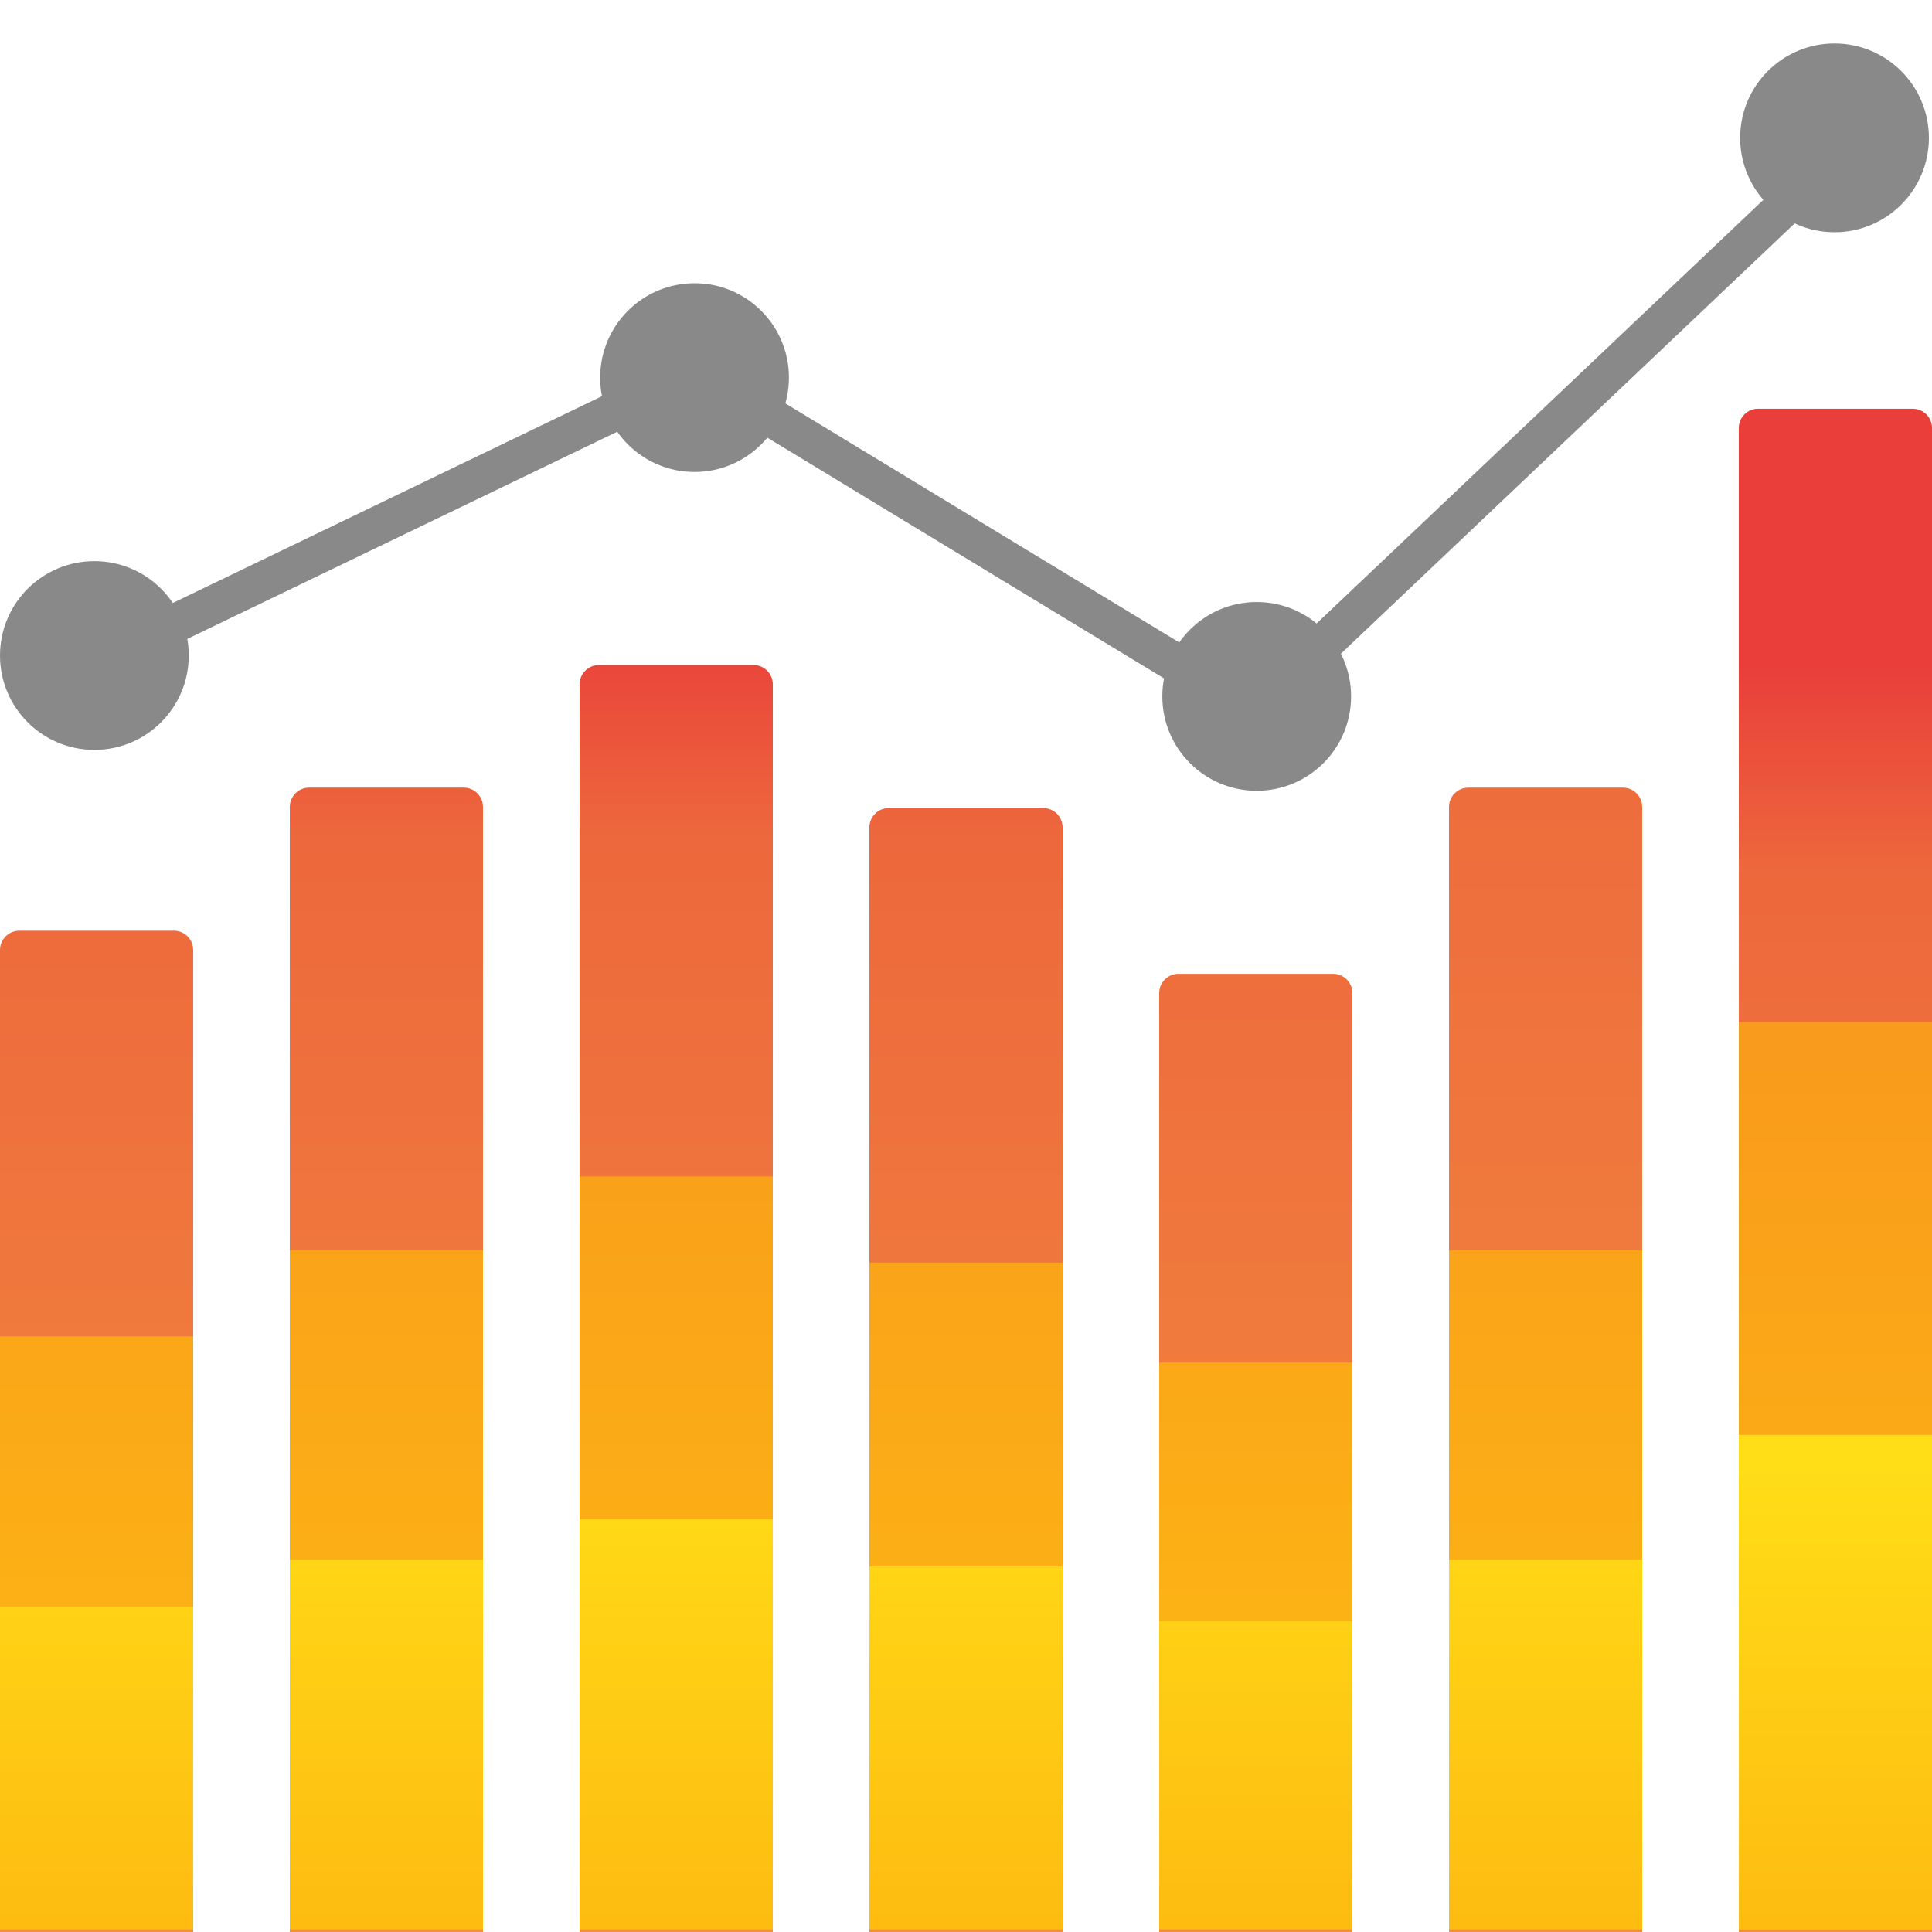
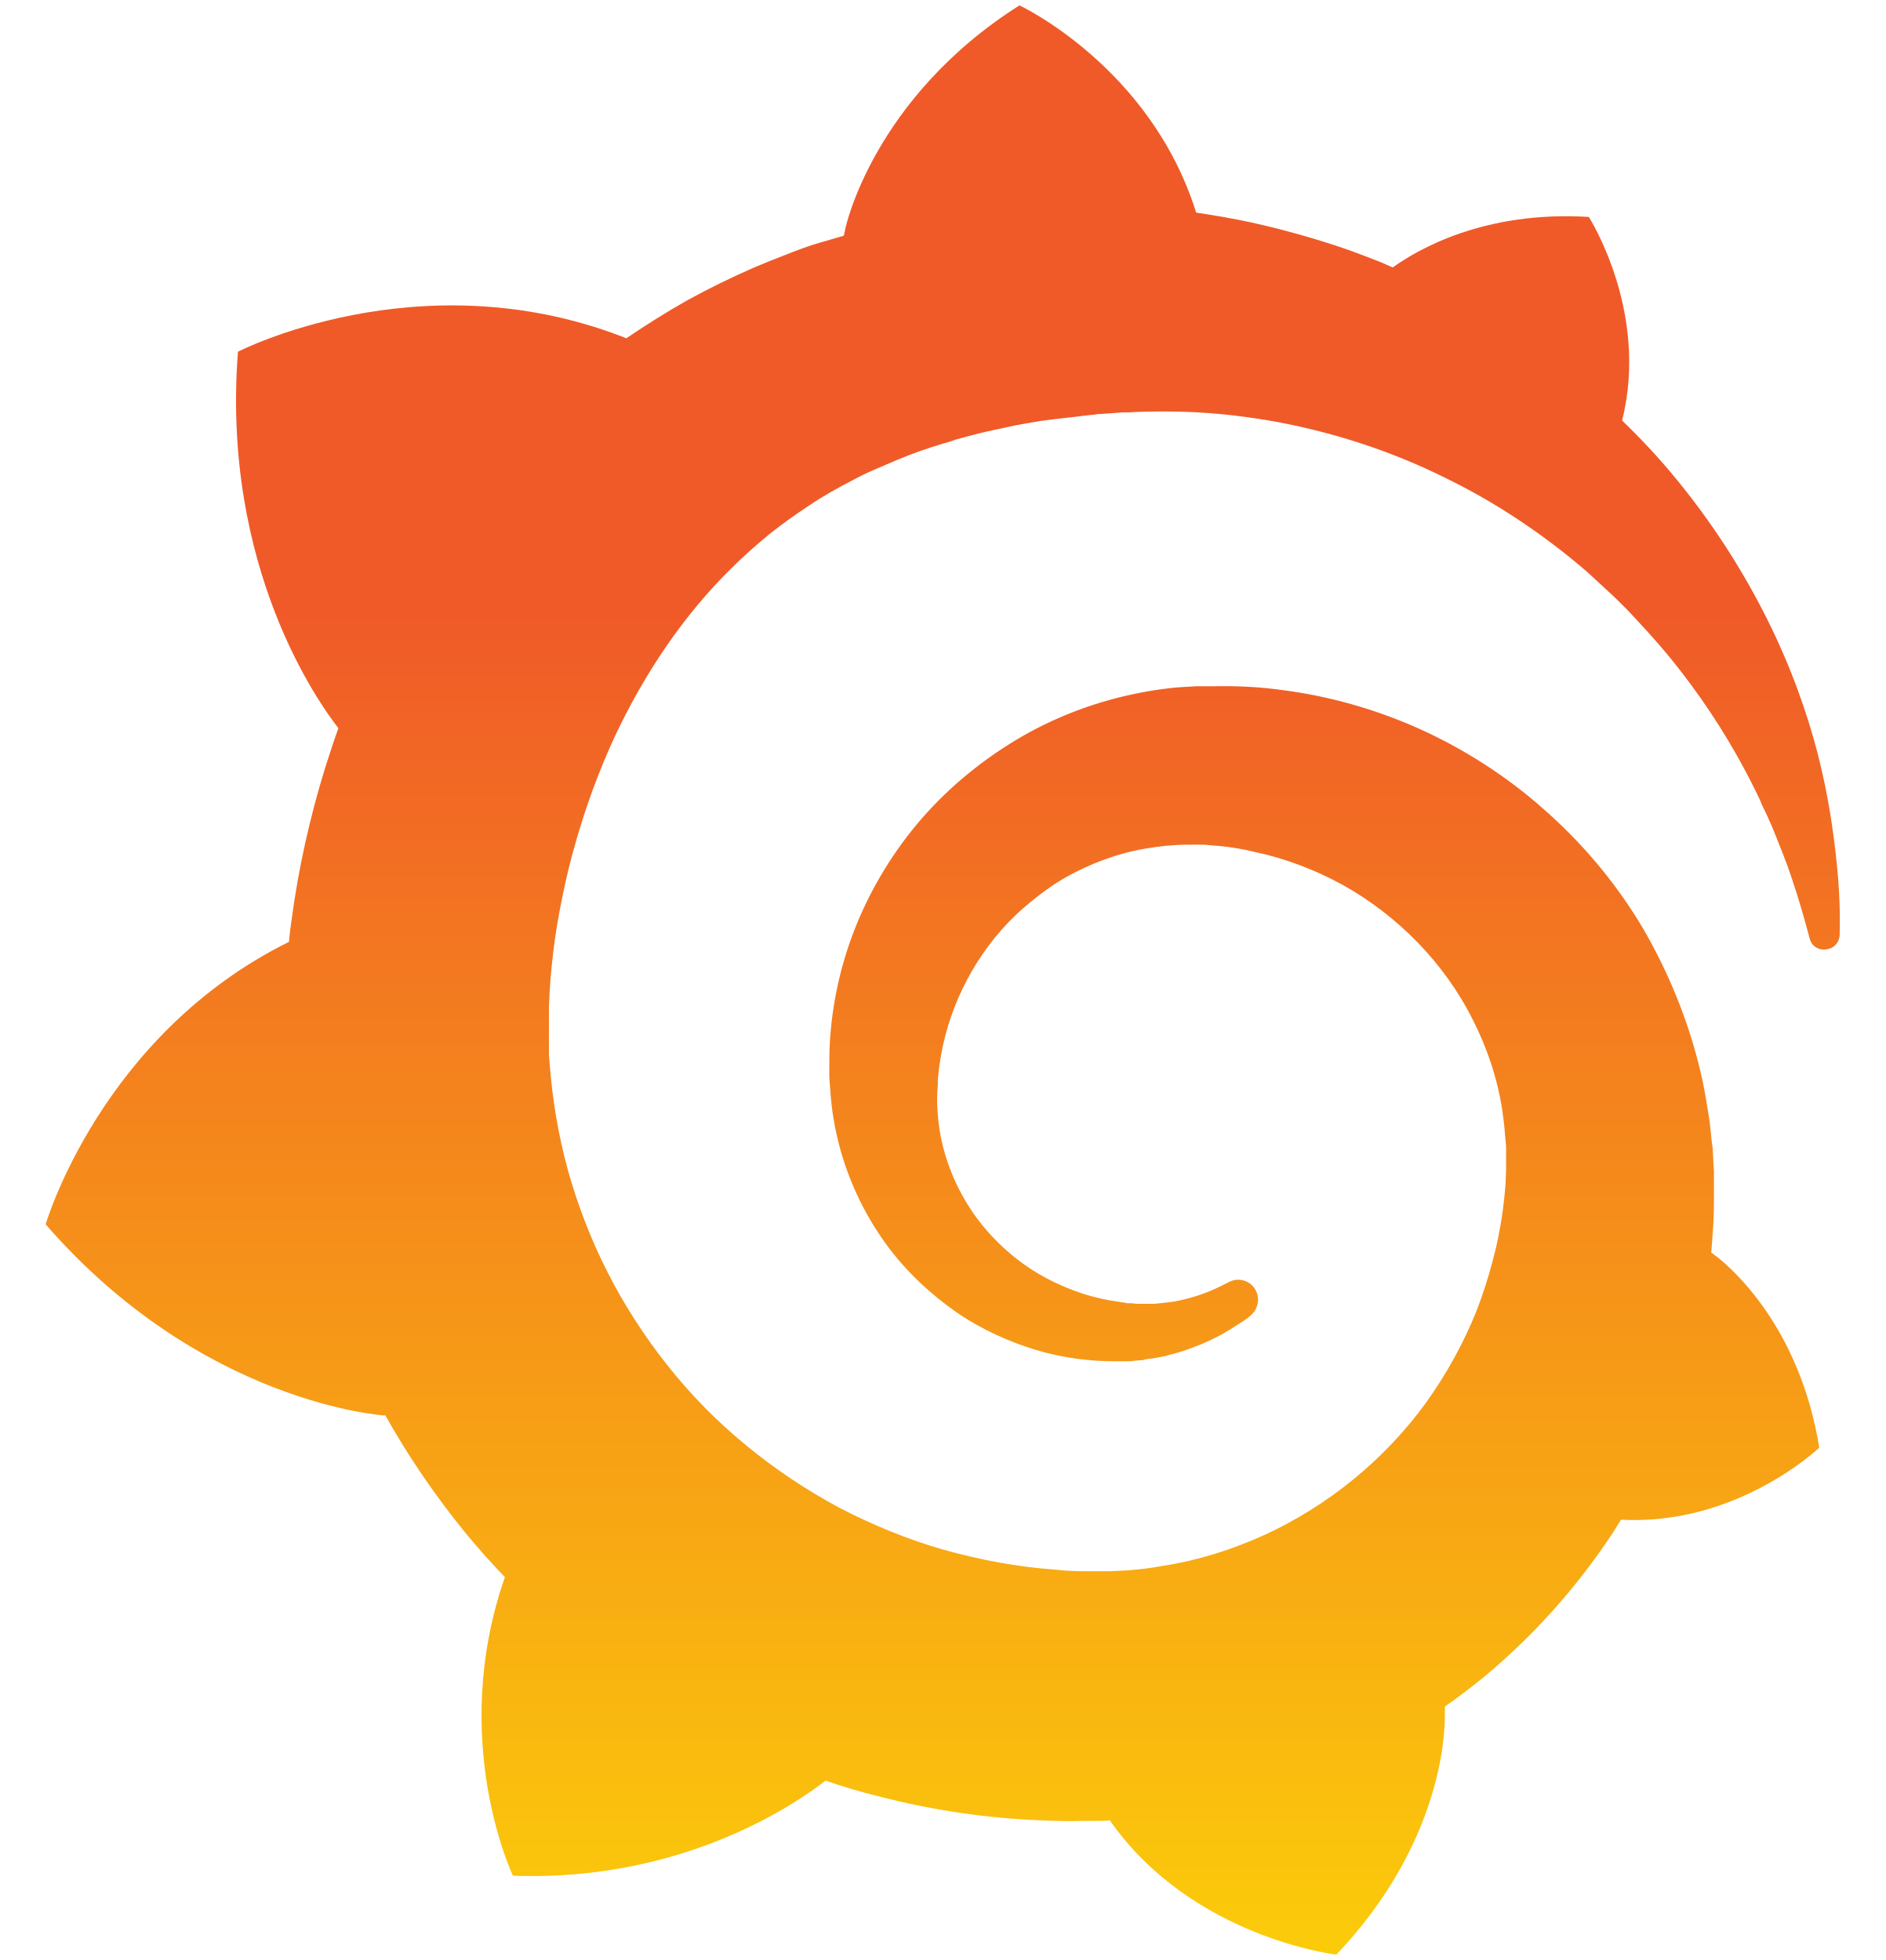
- <svg xmlns="http://www.w3.org/2000/svg" version="1.1" id="Layer_1" x="0px" y="0px" width="100px" height="100px" viewBox="0 0 100 100" style="enable-background:new 0 0 100 100;" xml:space="preserve">
-   <polyline style="fill:none;stroke:#898989;stroke-width:2;stroke-miterlimit:10;" points="4.734,34.349 36.05,19.26 64.876,36.751   96.308,6.946 " />
-   <circle style="fill:#898989;" cx="4.885" cy="33.929" r="4.885" />
-   <circle style="fill:#898989;" cx="35.95" cy="19.545" r="4.885" />
-   <circle style="fill:#898989;" cx="65.047" cy="36.046" r="4.885" />
-   <circle style="fill:#898989;" cx="94.955" cy="7.135" r="4.885" />
-   <g>
-     <linearGradient id="SVGID_1_" gradientUnits="userSpaceOnUse" x1="5" y1="103.702" x2="5" y2="32.042">
-       <stop offset="0" style="stop-color:#FFF33B" />
-       <stop offset="0" style="stop-color:#FFD53F" />
-       <stop offset="0" style="stop-color:#FBBC40" />
-       <stop offset="0" style="stop-color:#F7A840" />
-       <stop offset="0" style="stop-color:#F59B40" />
-       <stop offset="0" style="stop-color:#F3933F" />
-       <stop offset="0" style="stop-color:#F3903F" />
-       <stop offset="0.842" style="stop-color:#ED683C" />
-       <stop offset="1" style="stop-color:#E93E3A" />
-     </linearGradient>
-     <path style="fill:url(#SVGID_1_);" d="M9.001,48.173H0.999C0.447,48.173,0,48.62,0,49.172V100h10V49.172   C10,48.62,9.553,48.173,9.001,48.173z" />
-     <linearGradient id="SVGID_2_" gradientUnits="userSpaceOnUse" x1="5" y1="98.942" x2="5" y2="53.196">
-       <stop offset="0" style="stop-color:#FEBC11" />
-       <stop offset="1" style="stop-color:#F99B1C" />
-     </linearGradient>
-     <path style="fill:url(#SVGID_2_);" d="M0,69.173v30.563h10V69.173" />
-     <linearGradient id="SVGID_3_" gradientUnits="userSpaceOnUse" x1="5" y1="99.434" x2="5" y2="74.436">
-       <stop offset="0" style="stop-color:#FEBC11" />
-       <stop offset="1" style="stop-color:#FFDE17" />
-     </linearGradient>
-     <path style="fill:url(#SVGID_3_);" d="M0,83.166v16.701h10V83.166" />
-   </g>
-   <g>
-     <linearGradient id="SVGID_4_" gradientUnits="userSpaceOnUse" x1="20" y1="103.702" x2="20" y2="32.042">
-       <stop offset="0" style="stop-color:#FFF33B" />
-       <stop offset="0" style="stop-color:#FFD53F" />
-       <stop offset="0" style="stop-color:#FBBC40" />
-       <stop offset="0" style="stop-color:#F7A840" />
-       <stop offset="0" style="stop-color:#F59B40" />
-       <stop offset="0" style="stop-color:#F3933F" />
-       <stop offset="0" style="stop-color:#F3903F" />
-       <stop offset="0.842" style="stop-color:#ED683C" />
-       <stop offset="1" style="stop-color:#E93E3A" />
-     </linearGradient>
-     <path style="fill:url(#SVGID_4_);" d="M24.001,40.769h-8.002c-0.552,0-0.999,0.447-0.999,0.999V100h10V41.768   C25,41.216,24.553,40.769,24.001,40.769z" />
-     <linearGradient id="SVGID_5_" gradientUnits="userSpaceOnUse" x1="20" y1="98.942" x2="20" y2="53.196">
-       <stop offset="0" style="stop-color:#FEBC11" />
-       <stop offset="1" style="stop-color:#F99B1C" />
-     </linearGradient>
-     <path style="fill:url(#SVGID_5_);" d="M15,64.716v35.02h10v-35.02" />
-     <linearGradient id="SVGID_6_" gradientUnits="userSpaceOnUse" x1="20" y1="99.434" x2="20" y2="74.436">
-       <stop offset="0" style="stop-color:#FEBC11" />
-       <stop offset="1" style="stop-color:#FFDE17" />
-     </linearGradient>
-     <path style="fill:url(#SVGID_6_);" d="M15,80.731v19.137h10V80.731" />
-   </g>
-   <g>
-     <linearGradient id="SVGID_7_" gradientUnits="userSpaceOnUse" x1="35" y1="103.702" x2="35" y2="32.042">
-       <stop offset="0" style="stop-color:#FFF33B" />
-       <stop offset="0" style="stop-color:#FFD53F" />
-       <stop offset="0" style="stop-color:#FBBC40" />
-       <stop offset="0" style="stop-color:#F7A840" />
-       <stop offset="0" style="stop-color:#F59B40" />
-       <stop offset="0" style="stop-color:#F3933F" />
-       <stop offset="0" style="stop-color:#F3903F" />
-       <stop offset="0.842" style="stop-color:#ED683C" />
-       <stop offset="1" style="stop-color:#E93E3A" />
-     </linearGradient>
-     <path style="fill:url(#SVGID_7_);" d="M39.001,34.423h-8.002c-0.552,0-0.999,0.447-0.999,0.999V100h10V35.422   C40,34.87,39.553,34.423,39.001,34.423z" />
-     <linearGradient id="SVGID_8_" gradientUnits="userSpaceOnUse" x1="35" y1="98.942" x2="35" y2="53.196">
-       <stop offset="0" style="stop-color:#FEBC11" />
-       <stop offset="1" style="stop-color:#F99B1C" />
-     </linearGradient>
-     <path style="fill:url(#SVGID_8_);" d="M30,60.895v38.84h10v-38.84" />
-     <linearGradient id="SVGID_9_" gradientUnits="userSpaceOnUse" x1="35" y1="99.434" x2="35" y2="74.436">
-       <stop offset="0" style="stop-color:#FEBC11" />
-       <stop offset="1" style="stop-color:#FFDE17" />
-     </linearGradient>
-     <path style="fill:url(#SVGID_9_);" d="M30,78.643v21.225h10V78.643" />
-   </g>
-   <g>
-     <linearGradient id="SVGID_10_" gradientUnits="userSpaceOnUse" x1="50" y1="103.702" x2="50" y2="32.042">
-       <stop offset="0" style="stop-color:#FFF33B" />
-       <stop offset="0" style="stop-color:#FFD53F" />
-       <stop offset="0" style="stop-color:#FBBC40" />
-       <stop offset="0" style="stop-color:#F7A840" />
-       <stop offset="0" style="stop-color:#F59B40" />
-       <stop offset="0" style="stop-color:#F3933F" />
-       <stop offset="0" style="stop-color:#F3903F" />
-       <stop offset="0.842" style="stop-color:#ED683C" />
-       <stop offset="1" style="stop-color:#E93E3A" />
-     </linearGradient>
-     <path style="fill:url(#SVGID_10_);" d="M54.001,41.827h-8.002c-0.552,0-0.999,0.447-0.999,0.999V100h10V42.826   C55,42.274,54.553,41.827,54.001,41.827z" />
-     <linearGradient id="SVGID_11_" gradientUnits="userSpaceOnUse" x1="50" y1="98.942" x2="50" y2="53.196">
-       <stop offset="0" style="stop-color:#FEBC11" />
-       <stop offset="1" style="stop-color:#F99B1C" />
-     </linearGradient>
-     <path style="fill:url(#SVGID_11_);" d="M45,65.352v34.383h10V65.352" />
-     <linearGradient id="SVGID_12_" gradientUnits="userSpaceOnUse" x1="50" y1="99.434" x2="50" y2="74.436">
-       <stop offset="0" style="stop-color:#FEBC11" />
-       <stop offset="1" style="stop-color:#FFDE17" />
-     </linearGradient>
-     <path style="fill:url(#SVGID_12_);" d="M45,81.079v18.789h10V81.079" />
-   </g>
-   <g>
-     <linearGradient id="SVGID_13_" gradientUnits="userSpaceOnUse" x1="65" y1="103.858" x2="65" y2="29.188">
-       <stop offset="0" style="stop-color:#FFF33B" />
-       <stop offset="0" style="stop-color:#FFD53F" />
-       <stop offset="0" style="stop-color:#FBBC40" />
-       <stop offset="0" style="stop-color:#F7A840" />
-       <stop offset="0" style="stop-color:#F59B40" />
-       <stop offset="0" style="stop-color:#F3933F" />
-       <stop offset="0" style="stop-color:#F3903F" />
-       <stop offset="0.842" style="stop-color:#ED683C" />
-       <stop offset="1" style="stop-color:#E93E3A" />
-     </linearGradient>
-     <path style="fill:url(#SVGID_13_);" d="M69.001,50.404h-8.002c-0.552,0-0.999,0.447-0.999,0.999V100h10V51.403   C70,50.851,69.553,50.404,69.001,50.404z" />
-     <linearGradient id="SVGID_14_" gradientUnits="userSpaceOnUse" x1="65" y1="98.898" x2="65" y2="51.23">
-       <stop offset="0" style="stop-color:#FEBC11" />
-       <stop offset="1" style="stop-color:#F99B1C" />
-     </linearGradient>
-     <path style="fill:url(#SVGID_14_);" d="M60,70.531v29.193h10V70.531" />
-     <linearGradient id="SVGID_15_" gradientUnits="userSpaceOnUse" x1="65" y1="99.41" x2="65" y2="73.362">
-       <stop offset="0" style="stop-color:#FEBC11" />
-       <stop offset="1" style="stop-color:#FFDE17" />
-     </linearGradient>
-     <path style="fill:url(#SVGID_15_);" d="M60,83.909v15.953h10V83.909" />
-   </g>
-   <g>
-     <linearGradient id="SVGID_16_" gradientUnits="userSpaceOnUse" x1="80" y1="104.411" x2="80" y2="19.029">
-       <stop offset="0" style="stop-color:#FFF33B" />
-       <stop offset="0" style="stop-color:#FFD53F" />
-       <stop offset="0" style="stop-color:#FBBC40" />
-       <stop offset="0" style="stop-color:#F7A840" />
-       <stop offset="0" style="stop-color:#F59B40" />
-       <stop offset="0" style="stop-color:#F3933F" />
-       <stop offset="0" style="stop-color:#F3903F" />
-       <stop offset="0.842" style="stop-color:#ED683C" />
-       <stop offset="1" style="stop-color:#E93E3A" />
-     </linearGradient>
-     <path style="fill:url(#SVGID_16_);" d="M84.001,40.769h-8.002c-0.552,0-0.999,0.447-0.999,0.999V100h10V41.768   C85,41.216,84.553,40.769,84.001,40.769z" />
-     <linearGradient id="SVGID_17_" gradientUnits="userSpaceOnUse" x1="80" y1="98.942" x2="80" y2="53.196">
-       <stop offset="0" style="stop-color:#FEBC11" />
-       <stop offset="1" style="stop-color:#F99B1C" />
-     </linearGradient>
-     <path style="fill:url(#SVGID_17_);" d="M75,64.716v35.02h10v-35.02" />
-     <linearGradient id="SVGID_18_" gradientUnits="userSpaceOnUse" x1="80" y1="99.434" x2="80" y2="74.436">
-       <stop offset="0" style="stop-color:#FEBC11" />
-       <stop offset="1" style="stop-color:#FFDE17" />
-     </linearGradient>
-     <path style="fill:url(#SVGID_18_);" d="M75,80.731v19.137h10V80.731" />
-   </g>
-   <g>
-     <linearGradient id="SVGID_19_" gradientUnits="userSpaceOnUse" x1="95" y1="103.584" x2="95" y2="34.212">
-       <stop offset="0" style="stop-color:#FFF33B" />
-       <stop offset="0" style="stop-color:#FFD53F" />
-       <stop offset="0" style="stop-color:#FBBC40" />
-       <stop offset="0" style="stop-color:#F7A840" />
-       <stop offset="0" style="stop-color:#F59B40" />
-       <stop offset="0" style="stop-color:#F3933F" />
-       <stop offset="0" style="stop-color:#F3903F" />
-       <stop offset="0.842" style="stop-color:#ED683C" />
-       <stop offset="1" style="stop-color:#E93E3A" />
-     </linearGradient>
-     <path style="fill:url(#SVGID_19_);" d="M99.001,21.157h-8.002c-0.552,0-0.999,0.447-0.999,0.999V100h10V22.156   C100,21.604,99.553,21.157,99.001,21.157z" />
-     <linearGradient id="SVGID_20_" gradientUnits="userSpaceOnUse" x1="95" y1="98.976" x2="95" y2="54.69">
-       <stop offset="0" style="stop-color:#FEBC11" />
-       <stop offset="1" style="stop-color:#F99B1C" />
-     </linearGradient>
-     <path style="fill:url(#SVGID_20_);" d="M90,52.898v46.846h10V52.898" />
-     <linearGradient id="SVGID_21_" gradientUnits="userSpaceOnUse" x1="95" y1="99.452" x2="95" y2="75.252">
-       <stop offset="0" style="stop-color:#FEBC11" />
-       <stop offset="1" style="stop-color:#FFDE17" />
-     </linearGradient>
-     <path style="fill:url(#SVGID_21_);" d="M90,74.272v25.6h10v-25.6" />
-   </g>
+ <svg xmlns="http://www.w3.org/2000/svg" version="1.1" id="Layer_1" x="0px" y="0px" width="351px" height="365px" viewBox="0 0 351 365" style="enable-background:new 0 0 351 365;" xml:space="preserve">
+   <style type="text/css">
+ 	.st0{fill:url(#SVGID_1_);}
+ </style>
+   <g id="Layer_1_1_">
+ </g>
+   <linearGradient id="SVGID_1_" gradientUnits="userSpaceOnUse" x1="175.5" y1="445.495" x2="175.5" y2="114.035">
+     <stop offset="0" style="stop-color:#FFF100" />
+     <stop offset="1" style="stop-color:#F05A28" />
+   </linearGradient>
+   <path class="st0" d="M342,161.2c-0.6-6.1-1.6-13.1-3.6-20.9c-2-7.7-5-16.2-9.4-25c-4.4-8.8-10.1-17.9-17.5-26.8  c-2.9-3.5-6.1-6.9-9.5-10.2c5.1-20.3-6.2-37.9-6.2-37.9c-19.5-1.2-31.9,6.1-36.5,9.4c-0.8-0.3-1.5-0.7-2.3-1  c-3.3-1.3-6.7-2.6-10.3-3.7c-3.5-1.1-7.1-2.1-10.8-3c-3.7-0.9-7.4-1.6-11.2-2.2c-0.7-0.1-1.3-0.2-2-0.3  c-8.5-27.2-32.9-38.6-32.9-38.6c-27.3,17.3-32.4,41.5-32.4,41.5s-0.1,0.5-0.3,1.4c-1.5,0.4-3,0.9-4.5,1.3c-2.1,0.6-4.2,1.4-6.2,2.2  c-2.1,0.8-4.1,1.6-6.2,2.5c-4.1,1.8-8.2,3.8-12.2,6c-3.9,2.2-7.7,4.6-11.4,7.1c-0.5-0.2-1-0.4-1-0.4c-37.8-14.4-71.3,2.9-71.3,2.9  c-3.1,40.2,15.1,65.5,18.7,70.1c-0.9,2.5-1.7,5-2.5,7.5c-2.8,9.1-4.9,18.4-6.2,28.1c-0.2,1.4-0.4,2.8-0.5,4.2  C18.8,192.7,8.5,228,8.5,228c29.1,33.5,63.1,35.6,63.1,35.6c0,0,0.1-0.1,0.1-0.1c4.3,7.7,9.3,15,14.9,21.9c2.4,2.9,4.8,5.6,7.4,8.3  c-10.6,30.4,1.5,55.6,1.5,55.6c32.4,1.2,53.7-14.2,58.2-17.7c3.2,1.1,6.5,2.1,9.8,2.9c10,2.6,20.2,4.1,30.4,4.5  c2.5,0.1,5.1,0.2,7.6,0.1l1.2,0l0.8,0l1.6,0l1.6-0.1l0,0.1c15.3,21.8,42.1,24.9,42.1,24.9c19.1-20.1,20.2-40.1,20.2-44.4l0,0  c0,0,0-0.1,0-0.3c0-0.4,0-0.6,0-0.6l0,0c0-0.3,0-0.6,0-0.9c4-2.8,7.8-5.8,11.4-9.1c7.6-6.9,14.3-14.8,19.9-23.3  c0.5-0.8,1-1.6,1.5-2.4c21.6,1.2,36.9-13.4,36.9-13.4c-3.6-22.5-16.4-33.5-19.1-35.6l0,0c0,0-0.1-0.1-0.3-0.2  c-0.2-0.1-0.2-0.2-0.2-0.2c0,0,0,0,0,0c-0.1-0.1-0.3-0.2-0.5-0.3c0.1-1.4,0.2-2.7,0.3-4.1c0.2-2.4,0.2-4.9,0.2-7.3l0-1.8l0-0.9  l0-0.5c0-0.6,0-0.4,0-0.6l-0.1-1.5l-0.1-2c0-0.7-0.1-1.3-0.2-1.9c-0.1-0.6-0.1-1.3-0.2-1.9l-0.2-1.9l-0.3-1.9  c-0.4-2.5-0.8-4.9-1.4-7.4c-2.3-9.7-6.1-18.9-11-27.2c-5-8.3-11.2-15.6-18.3-21.8c-7-6.2-14.9-11.2-23.1-14.9  c-8.3-3.7-16.9-6.1-25.5-7.2c-4.3-0.6-8.6-0.8-12.9-0.7l-1.6,0l-0.4,0c-0.1,0-0.6,0-0.5,0l-0.7,0l-1.6,0.1c-0.6,0-1.2,0.1-1.7,0.1  c-2.2,0.2-4.4,0.5-6.5,0.9c-8.6,1.6-16.7,4.7-23.8,9c-7.1,4.3-13.3,9.6-18.3,15.6c-5,6-8.9,12.7-11.6,19.6c-2.7,6.9-4.2,14.1-4.6,21  c-0.1,1.7-0.1,3.5-0.1,5.2c0,0.4,0,0.9,0,1.3l0.1,1.4c0.1,0.8,0.1,1.7,0.2,2.5c0.3,3.5,1,6.9,1.9,10.1c1.9,6.5,4.9,12.4,8.6,17.4  c3.7,5,8.2,9.1,12.9,12.4c4.7,3.2,9.8,5.5,14.8,7c5,1.5,10,2.1,14.7,2.1c0.6,0,1.2,0,1.7,0c0.3,0,0.6,0,0.9,0c0.3,0,0.6,0,0.9-0.1  c0.5,0,1-0.1,1.5-0.1c0.1,0,0.3,0,0.4-0.1l0.5-0.1c0.3,0,0.6-0.1,0.9-0.1c0.6-0.1,1.1-0.2,1.7-0.3c0.6-0.1,1.1-0.2,1.6-0.4  c1.1-0.2,2.1-0.6,3.1-0.9c2-0.7,4-1.5,5.7-2.4c1.8-0.9,3.4-2,5-3c0.4-0.3,0.9-0.6,1.3-1c1.6-1.3,1.9-3.7,0.6-5.3  c-1.1-1.4-3.1-1.8-4.7-0.9c-0.4,0.2-0.8,0.4-1.2,0.6c-1.4,0.7-2.8,1.3-4.3,1.8c-1.5,0.5-3.1,0.9-4.7,1.2c-0.8,0.1-1.6,0.2-2.5,0.3  c-0.4,0-0.8,0.1-1.3,0.1c-0.4,0-0.9,0-1.2,0c-0.4,0-0.8,0-1.2,0c-0.5,0-1,0-1.5-0.1c0,0-0.3,0-0.1,0l-0.2,0l-0.3,0  c-0.2,0-0.5,0-0.7-0.1c-0.5-0.1-0.9-0.1-1.4-0.2c-3.7-0.5-7.4-1.6-10.9-3.2c-3.6-1.6-7-3.8-10.1-6.6c-3.1-2.8-5.8-6.1-7.9-9.9  c-2.1-3.8-3.6-8-4.3-12.4c-0.3-2.2-0.5-4.5-0.4-6.7c0-0.6,0.1-1.2,0.1-1.8c0,0.2,0-0.1,0-0.1l0-0.2l0-0.5c0-0.3,0.1-0.6,0.1-0.9  c0.1-1.2,0.3-2.4,0.5-3.6c1.7-9.6,6.5-19,13.9-26.1c1.9-1.8,3.9-3.4,6-4.9c2.1-1.5,4.4-2.8,6.8-3.9c2.4-1.1,4.8-2,7.4-2.7  c2.5-0.7,5.1-1.1,7.8-1.4c1.3-0.1,2.6-0.2,4-0.2c0.4,0,0.6,0,0.9,0l1.1,0l0.7,0c0.3,0,0,0,0.1,0l0.3,0l1.1,0.1  c2.9,0.2,5.7,0.6,8.5,1.3c5.6,1.2,11.1,3.3,16.2,6.1c10.2,5.7,18.9,14.5,24.2,25.1c2.7,5.3,4.6,11,5.5,16.9c0.2,1.5,0.4,3,0.5,4.5  l0.1,1.1l0.1,1.1c0,0.4,0,0.8,0,1.1c0,0.4,0,0.8,0,1.1l0,1l0,1.1c0,0.7-0.1,1.9-0.1,2.6c-0.1,1.6-0.3,3.3-0.5,4.9  c-0.2,1.6-0.5,3.2-0.8,4.8c-0.3,1.6-0.7,3.2-1.1,4.7c-0.8,3.1-1.8,6.2-3,9.3c-2.4,6-5.6,11.8-9.4,17.1  c-7.7,10.6-18.2,19.2-30.2,24.7c-6,2.7-12.3,4.7-18.8,5.7c-3.2,0.6-6.5,0.9-9.8,1l-0.6,0l-0.5,0l-1.1,0l-1.6,0l-0.8,0  c0.4,0-0.1,0-0.1,0l-0.3,0c-1.8,0-3.5-0.1-5.3-0.3c-7-0.5-13.9-1.8-20.7-3.7c-6.7-1.9-13.2-4.6-19.4-7.8  c-12.3-6.6-23.4-15.6-32-26.5c-4.3-5.4-8.1-11.3-11.2-17.4c-3.1-6.1-5.6-12.6-7.4-19.1c-1.8-6.6-2.9-13.3-3.4-20.1l-0.1-1.3l0-0.3  l0-0.3l0-0.6l0-1.1l0-0.3l0-0.4l0-0.8l0-1.6l0-0.3c0,0,0,0.1,0-0.1l0-0.6c0-0.8,0-1.7,0-2.5c0.1-3.3,0.4-6.8,0.8-10.2  c0.4-3.4,1-6.9,1.7-10.3c0.7-3.4,1.5-6.8,2.5-10.2c1.9-6.7,4.3-13.2,7.1-19.3c5.7-12.2,13.1-23.1,22-31.8c2.2-2.2,4.5-4.2,6.9-6.2  c2.4-1.9,4.9-3.7,7.5-5.4c2.5-1.7,5.2-3.2,7.9-4.6c1.3-0.7,2.7-1.4,4.1-2c0.7-0.3,1.4-0.6,2.1-0.9c0.7-0.3,1.4-0.6,2.1-0.9  c2.8-1.2,5.7-2.2,8.7-3.1c0.7-0.2,1.5-0.4,2.2-0.7c0.7-0.2,1.5-0.4,2.2-0.6c1.5-0.4,3-0.8,4.5-1.1c0.7-0.2,1.5-0.3,2.3-0.5  c0.8-0.2,1.5-0.3,2.3-0.5c0.8-0.1,1.5-0.3,2.3-0.4l1.1-0.2l1.2-0.2c0.8-0.1,1.5-0.2,2.3-0.3c0.9-0.1,1.7-0.2,2.6-0.3  c0.7-0.1,1.9-0.2,2.6-0.3c0.5-0.1,1.1-0.1,1.6-0.2l1.1-0.1l0.5-0.1l0.6,0c0.9-0.1,1.7-0.1,2.6-0.2l1.3-0.1c0,0,0.5,0,0.1,0l0.3,0  l0.6,0c0.7,0,1.5-0.1,2.2-0.1c2.9-0.1,5.9-0.1,8.8,0c5.8,0.2,11.5,0.9,17,1.9c11.1,2.1,21.5,5.6,31,10.3  c9.5,4.6,17.9,10.3,25.3,16.5c0.5,0.4,0.9,0.8,1.4,1.2c0.4,0.4,0.9,0.8,1.3,1.2c0.9,0.8,1.7,1.6,2.6,2.4c0.9,0.8,1.7,1.6,2.5,2.4  c0.8,0.8,1.6,1.6,2.4,2.5c3.1,3.3,6,6.6,8.6,10c5.2,6.7,9.4,13.5,12.7,19.9c0.2,0.4,0.4,0.8,0.6,1.2c0.2,0.4,0.4,0.8,0.6,1.2  c0.4,0.8,0.8,1.6,1.1,2.4c0.4,0.8,0.7,1.5,1.1,2.3c0.3,0.8,0.7,1.5,1,2.3c1.2,3,2.4,5.9,3.3,8.6c1.5,4.4,2.6,8.3,3.5,11.7  c0.3,1.4,1.6,2.3,3,2.1c1.5-0.1,2.6-1.3,2.6-2.8C342.6,170.4,342.5,166.1,342,161.2z" />
</svg>
